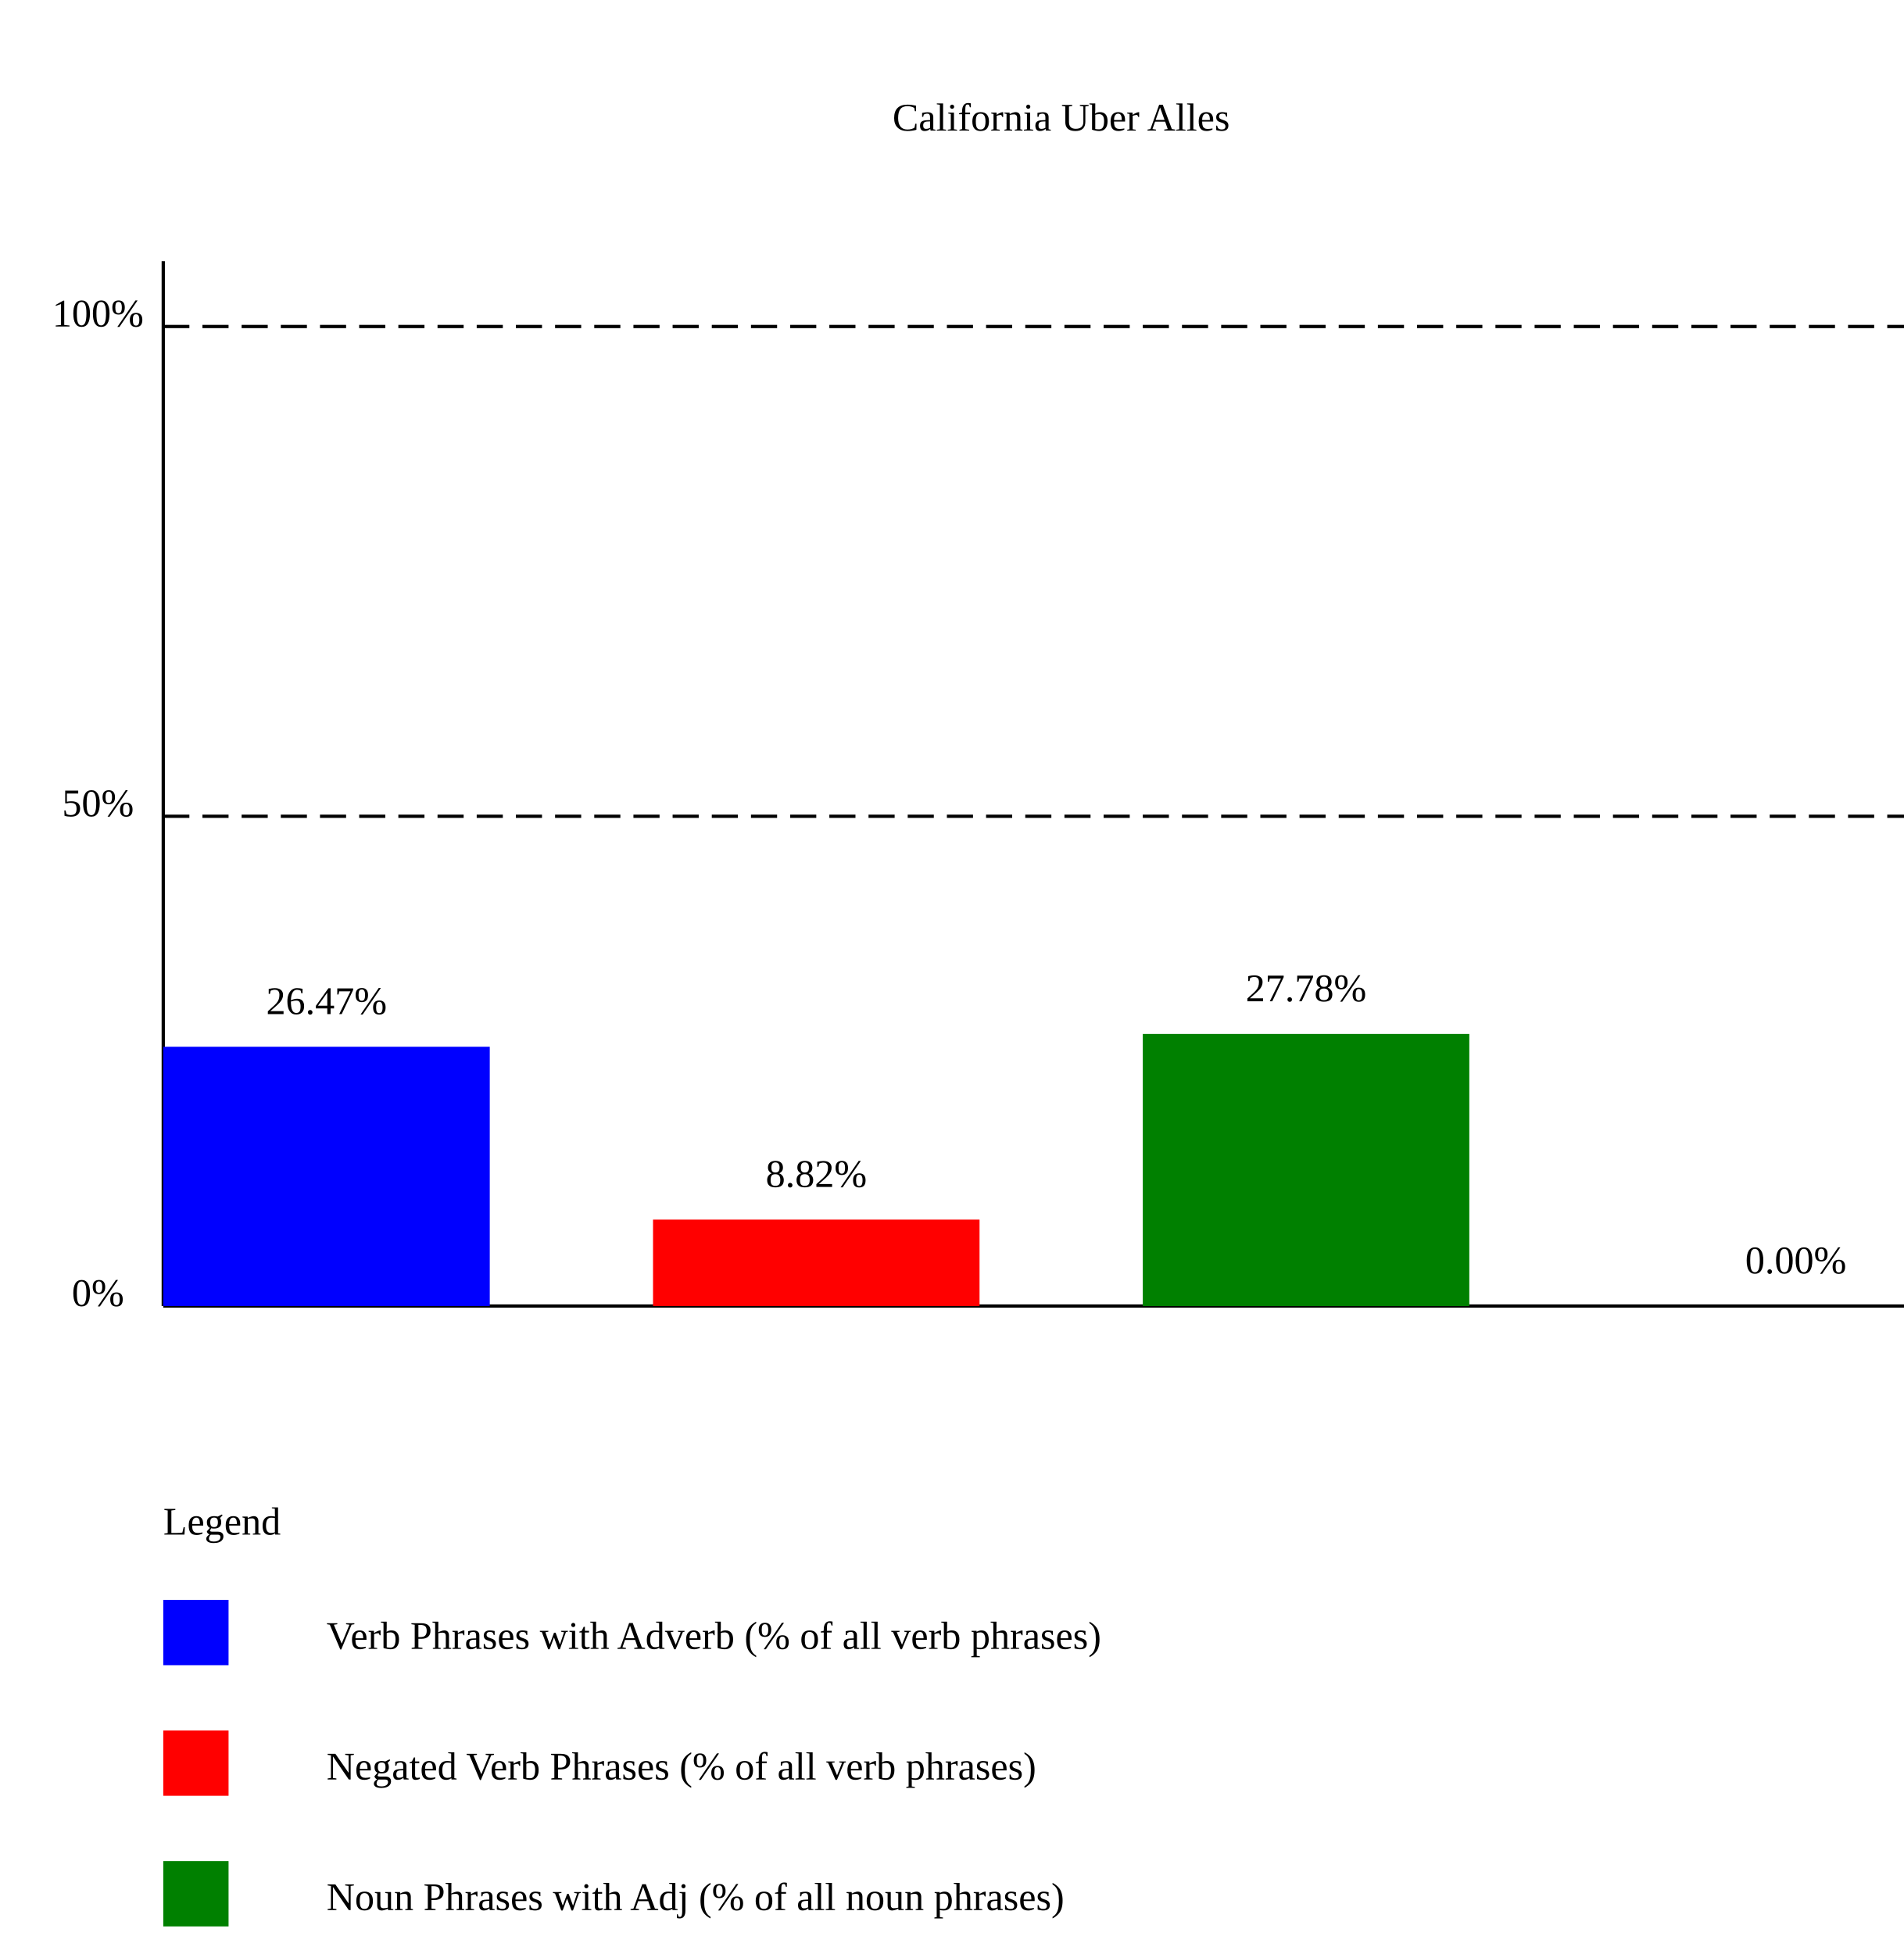
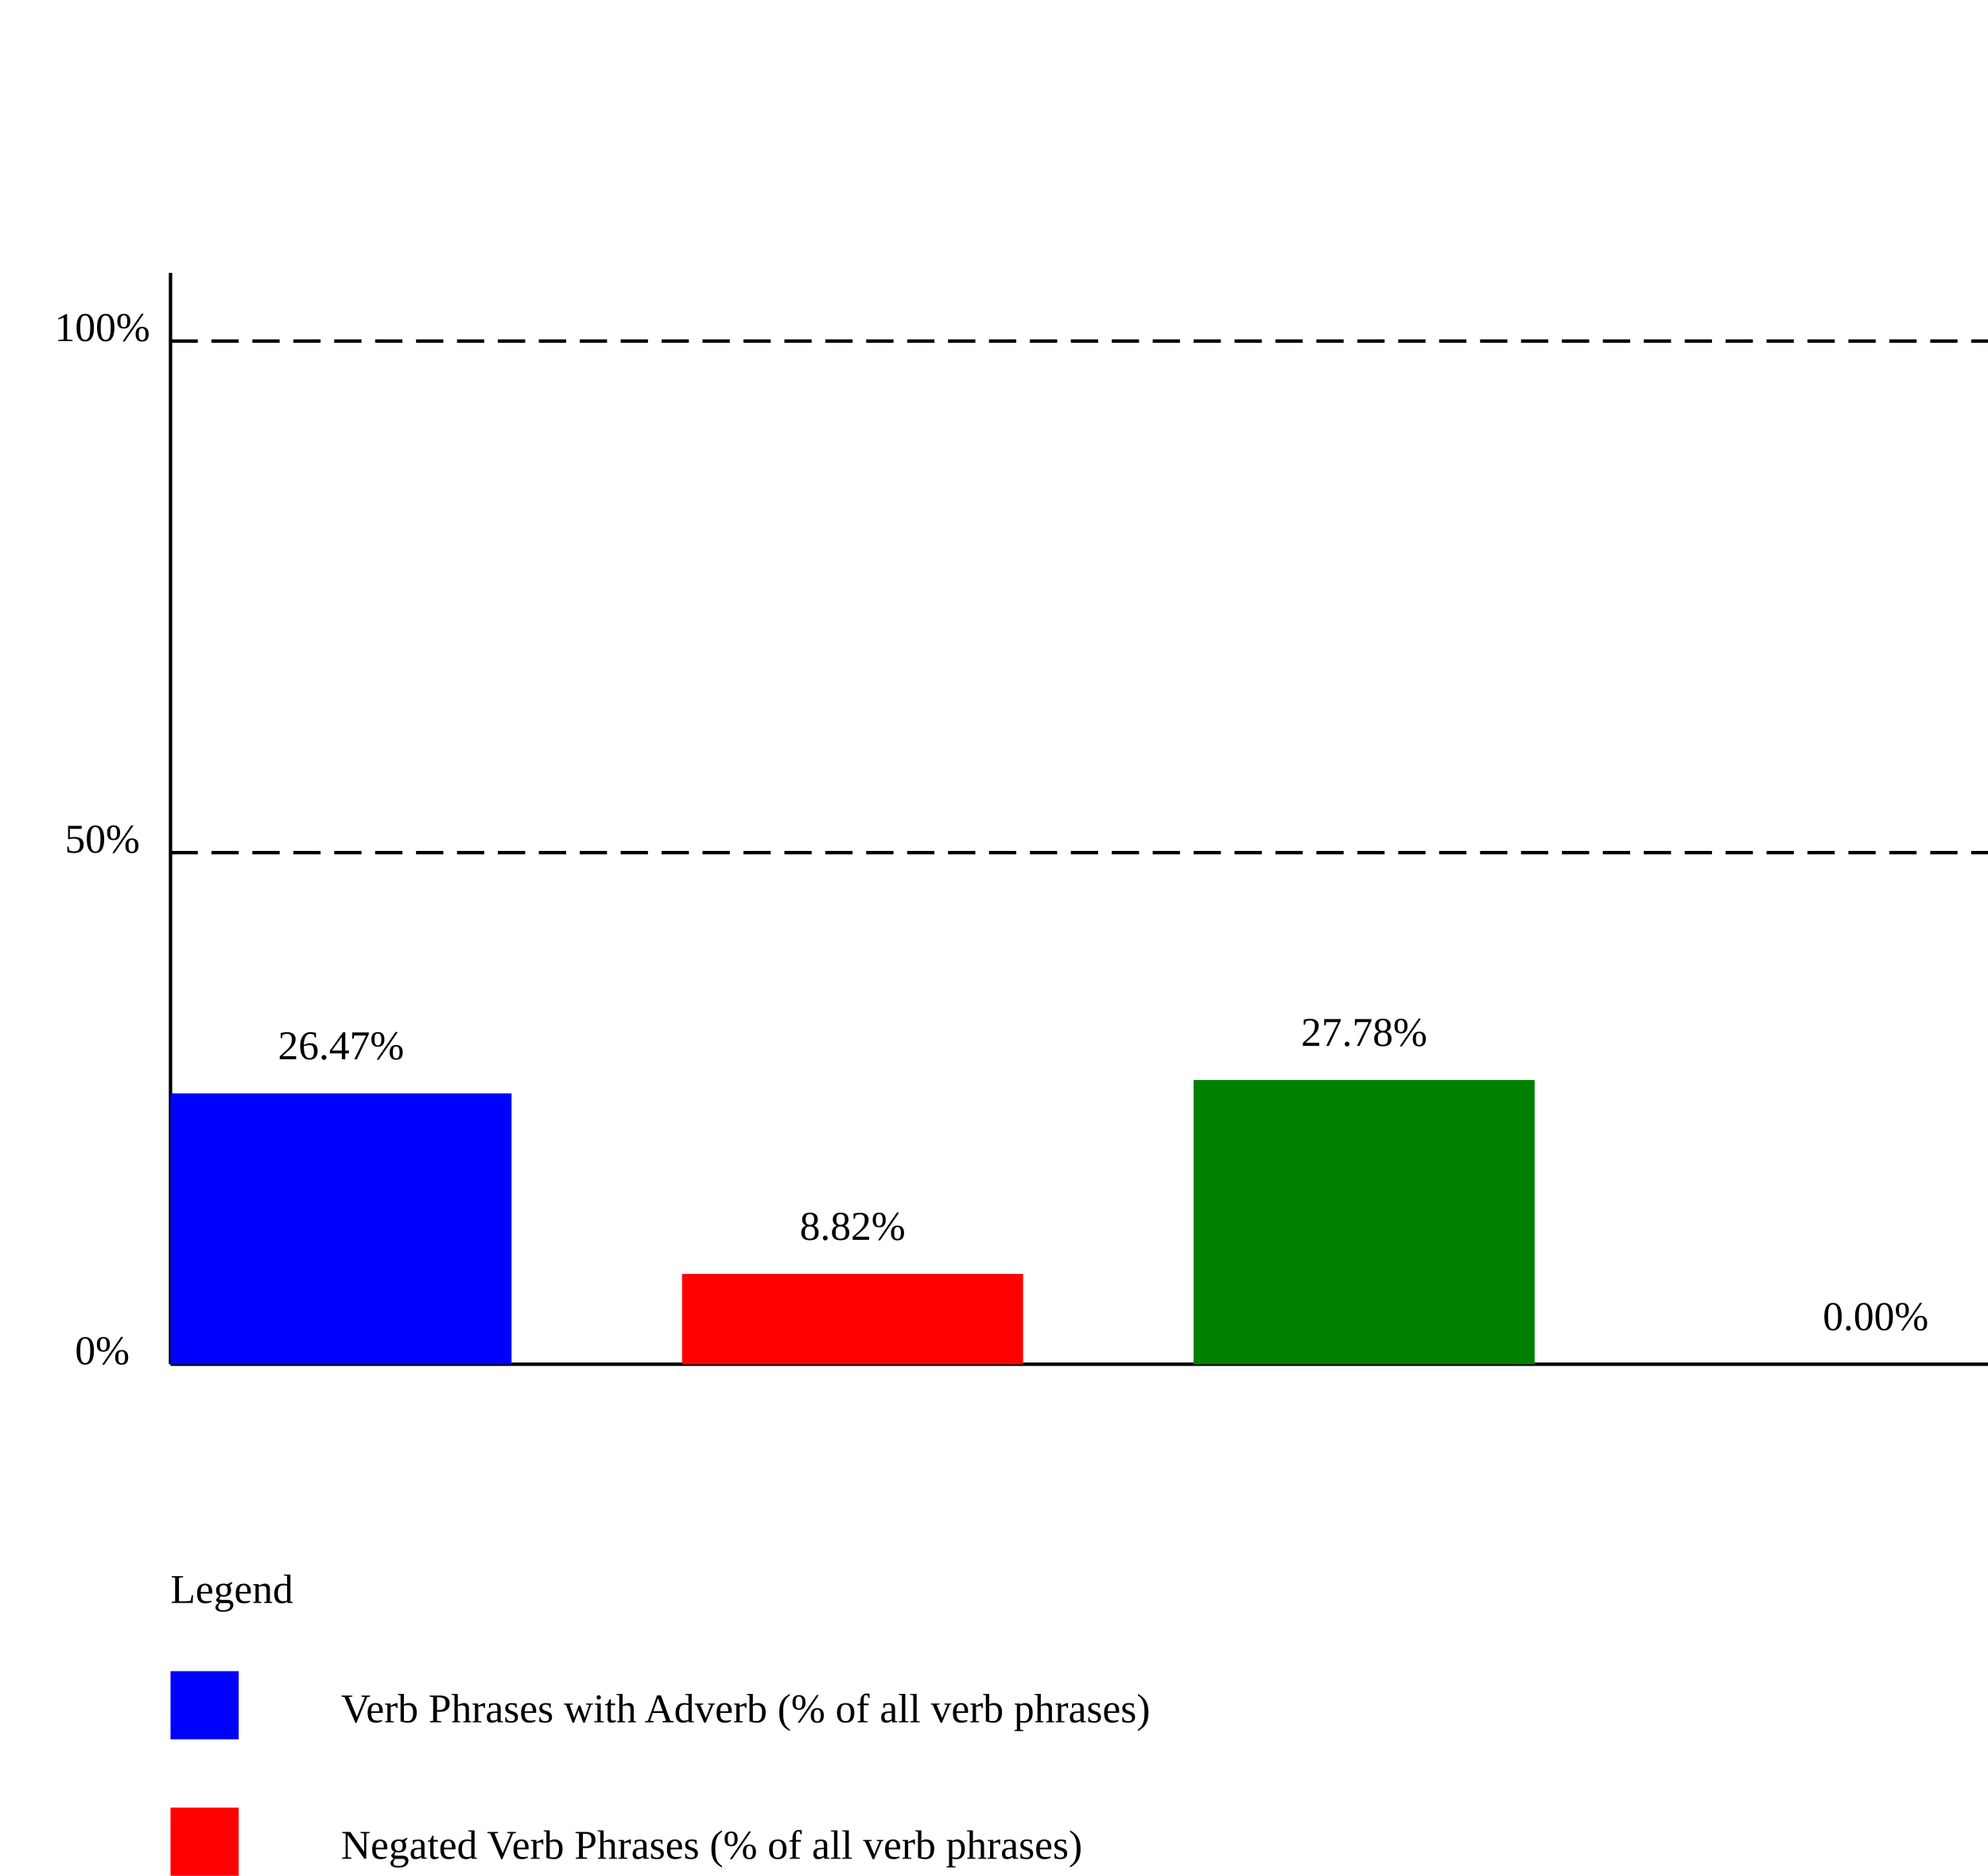
<svg xmlns="http://www.w3.org/2000/svg" width="100%" height="100%">
-   <text x="325" y="40" text-anchor="middle">California Uber Alles</text>
  <line x1="50" y1="400" x2="600" y2="400" style="stroke:rgb(0,0,0);stroke-width:1" />
  <line x1="50" y1="400" x2="50" y2="80" style="stroke:rgb(0,0,0);stroke-width:1" />
  <text x="30" y="400" text-anchor="middle">0%</text>
  <text x="30" y="250" text-anchor="middle">50%</text>
  <text x="30" y="100" text-anchor="middle">100%</text>
  <line x1="50" y1="250" x2="600" y2="250" style="stroke:rgb(0,0,0);stroke-width:1" stroke-dasharray="8 4" />
  <line x1="50" y1="100" x2="600" y2="100" style="stroke:rgb(0,0,0);stroke-width:1" stroke-dasharray="8 4" />
  <rect x="50" y="320.588" width="100" height="79.412" style="fill:blue" />
  <rect x="200" y="373.529" width="100" height="26.471" style="fill:red" />
  <rect x="350" y="316.667" width="100" height="83.333" style="fill:green" />
  <rect x="500" y="400" width="100" height="0" style="fill:black" />
  <text x="100" y="310.588" text-anchor="middle">26.47%</text>
  <text x="250" y="363.529" text-anchor="middle">8.82%</text>
  <text x="400" y="306.667" text-anchor="middle">27.78%</text>
  <text x="550" y="390" text-anchor="middle">0.00%</text>
  <text x="50" y="470" text-anchor="left">Legend</text>
  <rect x="50" y="490" width="20" height="20" style="fill:blue" />
  <text x="100" y="505" text-anchor="left">Verb Phrases with Adverb (% of all verb phrases)</text>
  <rect x="50" y="530" width="20" height="20" style="fill:red" />
  <text x="100" y="545" text-anchor="left">Negated Verb Phrases (% of all verb phrases)</text>
  <rect x="50" y="570" width="20" height="20" style="fill:green" />
  <text x="100" y="585" text-anchor="left">Noun Phrases with Adj (% of all noun phrases)</text>
  <rect x="50" y="610" width="20" height="20" style="fill:black" />
  <text x="100" y="625" text-anchor="left">Negated Noun Phrases (% of all noun phrases)</text>
</svg>
